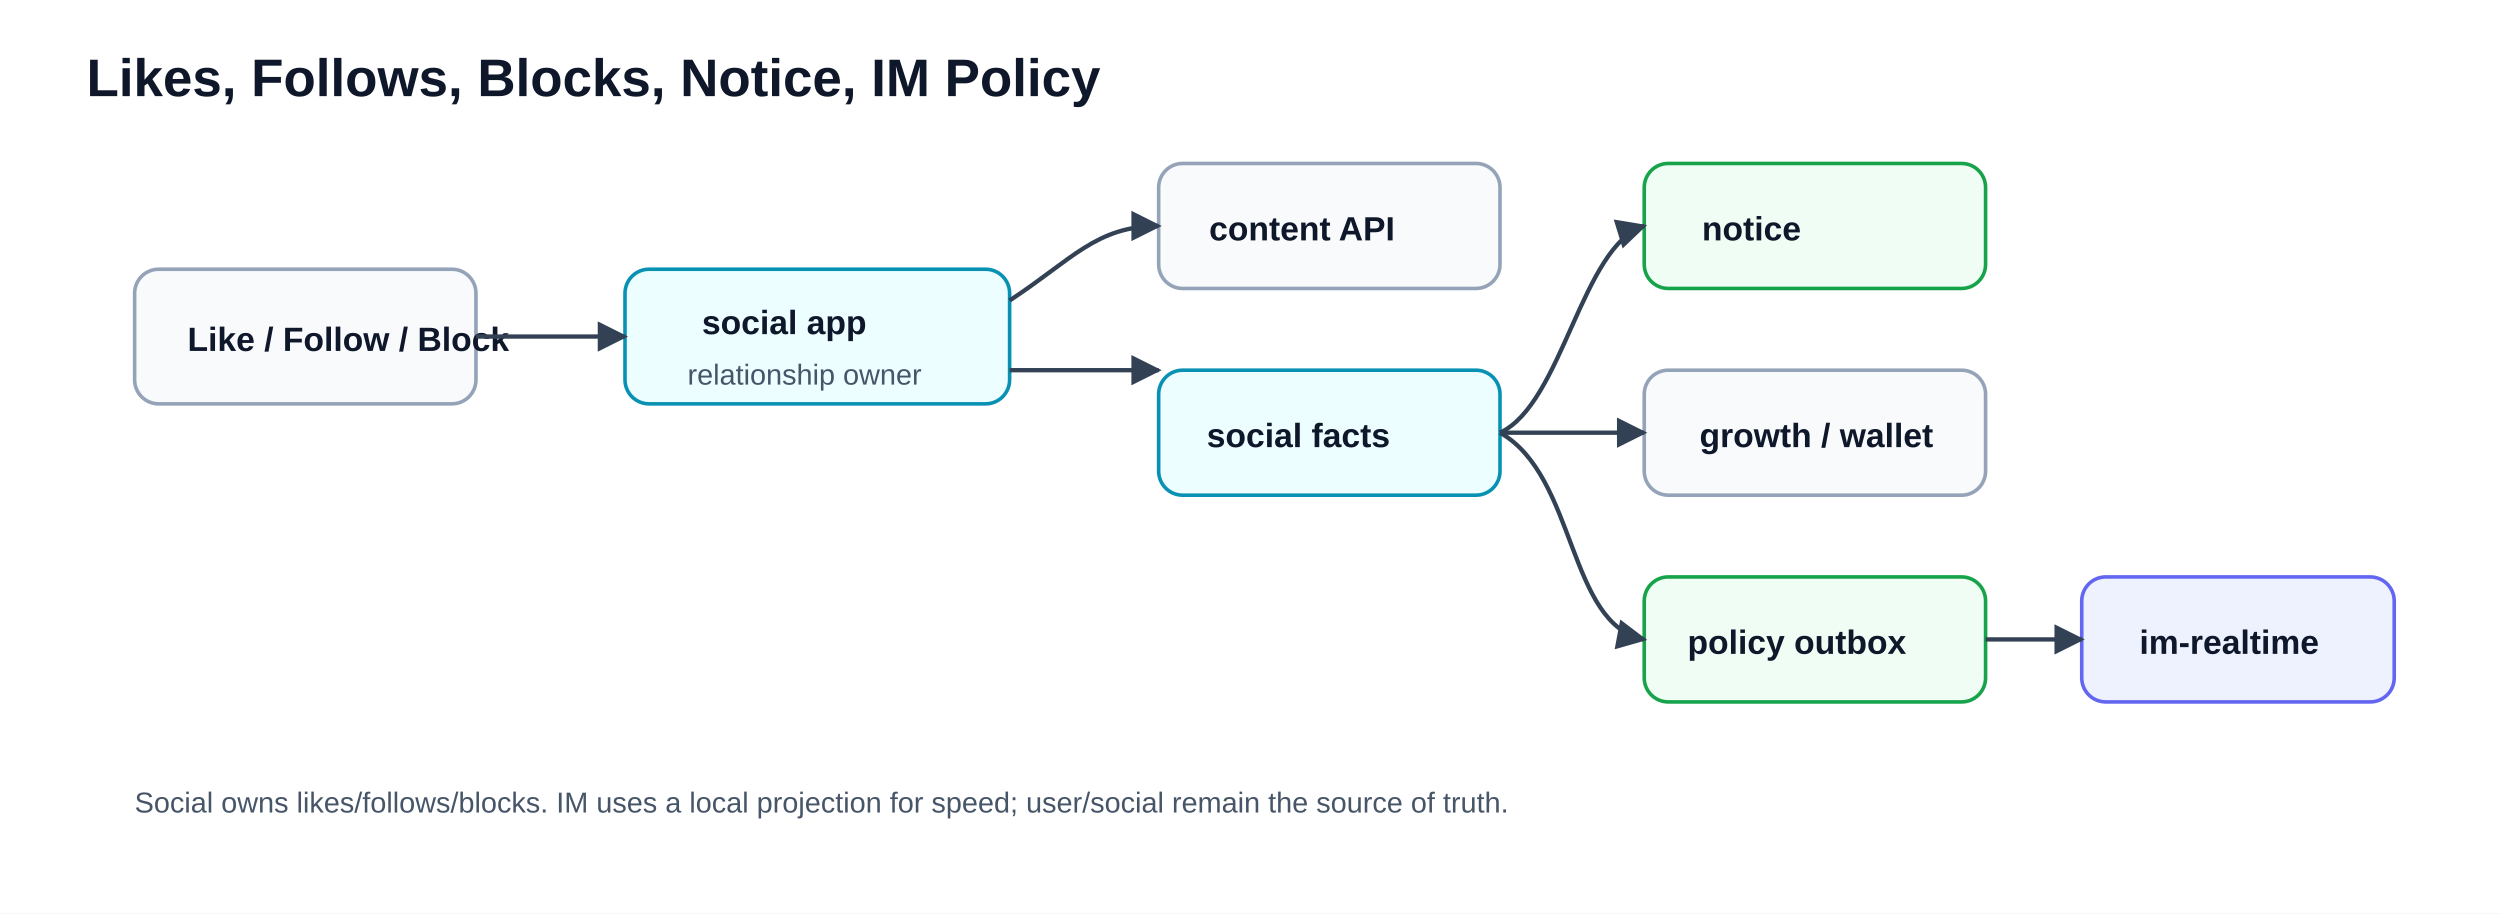
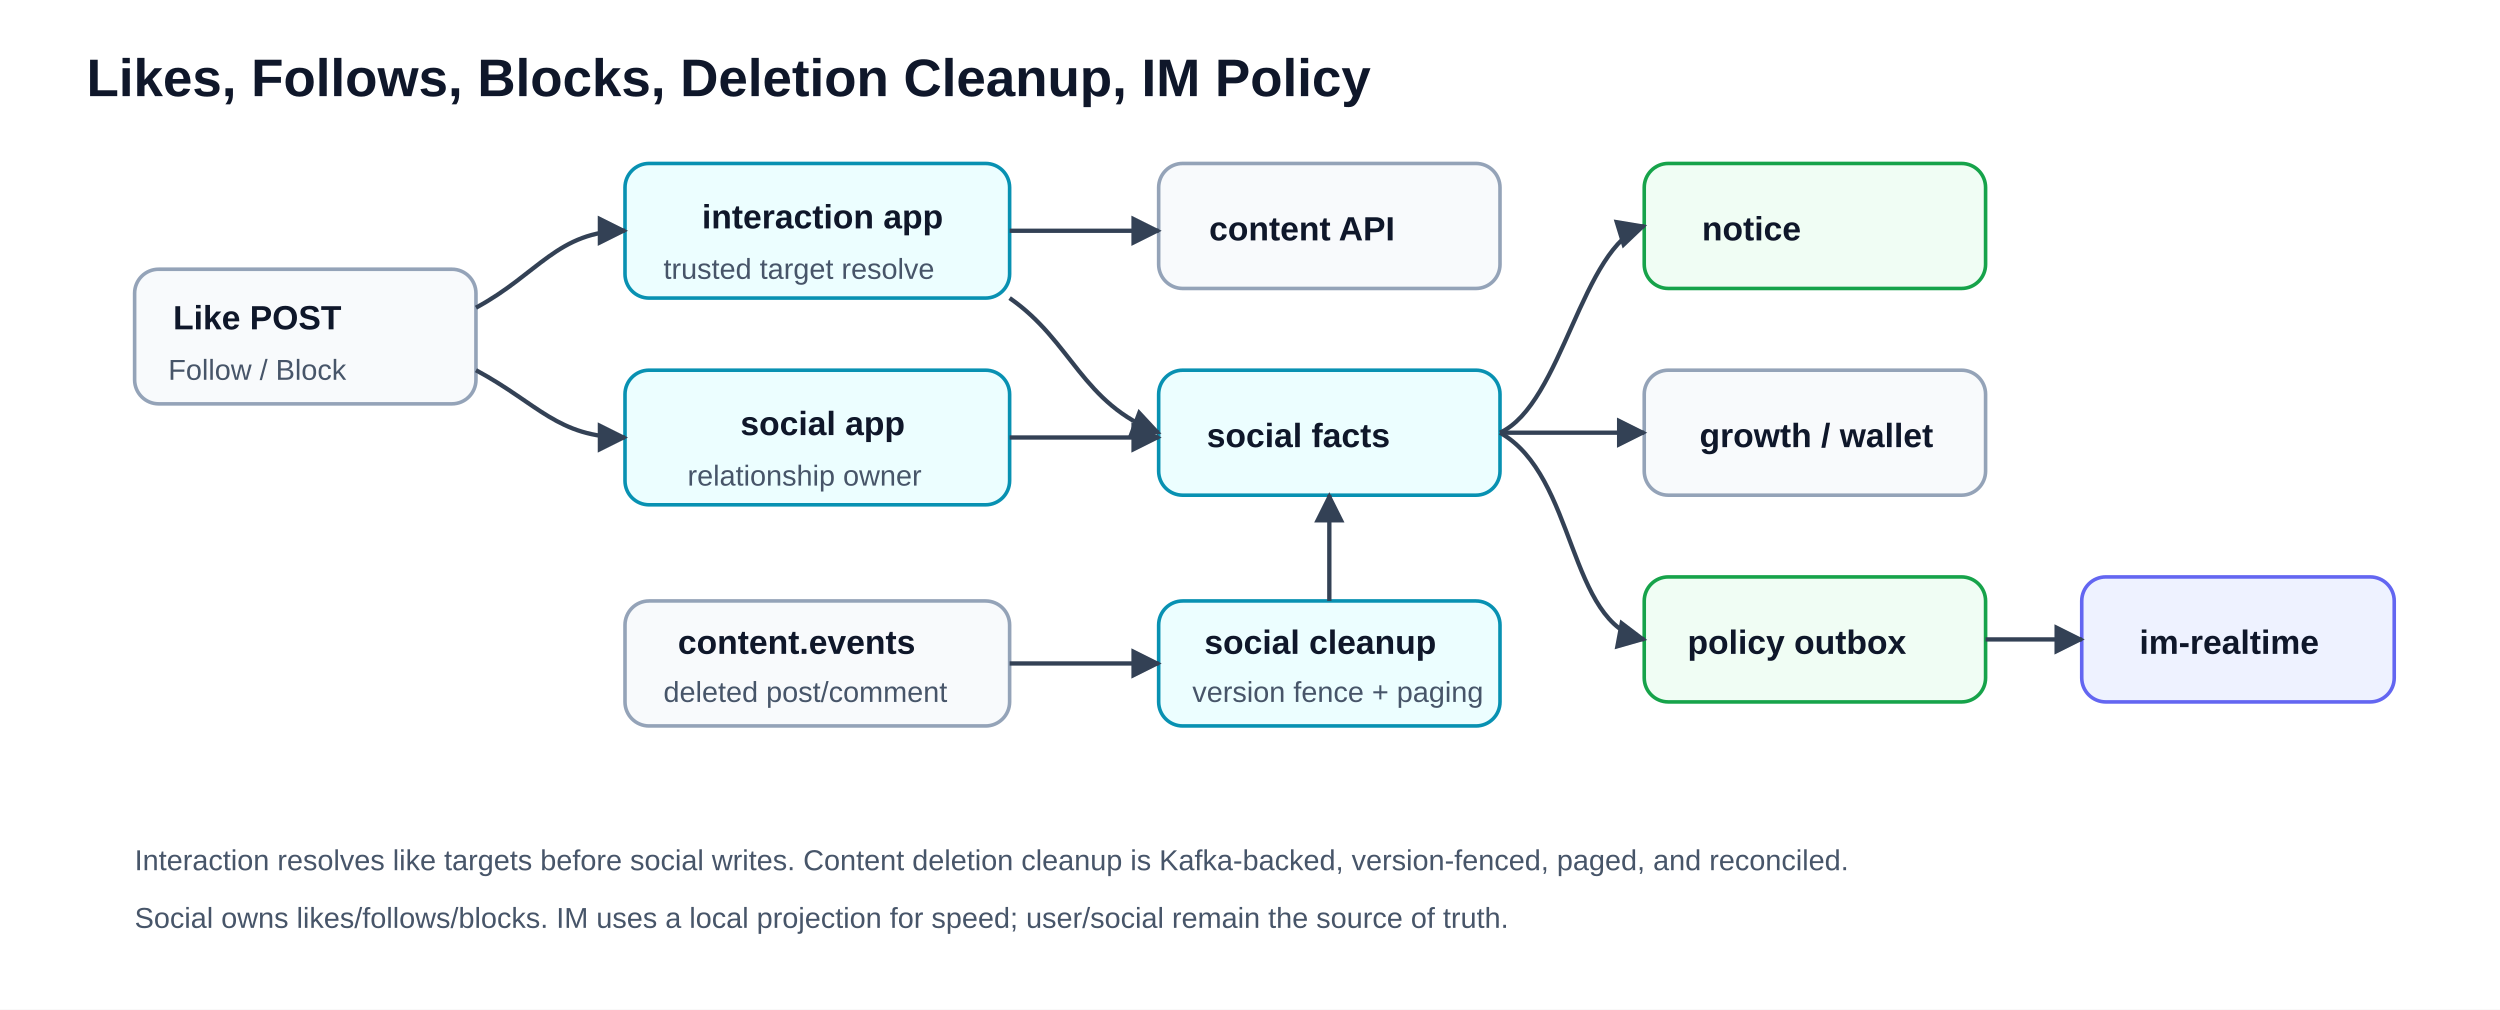
- <svg xmlns="http://www.w3.org/2000/svg" role="img" viewBox="0 0 1040 380">
+ <svg xmlns="http://www.w3.org/2000/svg" role="img" viewBox="0 0 1040 420">
  <defs>
    <marker id="a" viewBox="0 0 10 10" refX="9" refY="5" markerWidth="7" markerHeight="7" orient="auto">
      <path d="M0 0 10 5 0 10z" fill="#334155" />
    </marker>
    <style>text{font-family:Arial,sans-serif;fill:#0f172a}.h{font-size:22px;font-weight:700}.t{font-size:14px;font-weight:700}.s{font-size:12px;fill:#475569}.box{fill:#f8fafc;stroke:#94a3b8;rx:10;stroke-width:1.5}.own{fill:#ecfeff;stroke:#0891b2}.read{fill:#f0fdf4;stroke:#16a34a}.im{fill:#eef2ff;stroke:#6366f1}.edge{stroke:#334155;stroke-width:1.8;fill:none;marker-end:url(#a)}</style>
  </defs>
-   <rect width="1040" height="380" fill="#fff" />
-   <text x="36" y="40" class="h">Likes, Follows, Blocks, Notice, IM Policy</text>
+   <rect width="1040" height="420" fill="#fff" />
+   <text x="36" y="40" class="h">Likes, Follows, Blocks, Deletion Cleanup, IM Policy</text>
  <rect x="56" y="112" width="142" height="56" class="box" />
-   <text x="78" y="146" class="t">Like / Follow / Block</text>
-   <rect x="260" y="112" width="160" height="56" class="box own" />
-   <text x="292" y="139" class="t">social app</text>
-   <text x="286" y="160" class="s">relationship owner</text>
+   <text x="72" y="137" class="t">Like POST</text>
+   <text x="70" y="158" class="s">Follow / Block</text>
+   <rect x="260" y="68" width="160" height="56" class="box own" />
+   <text x="292" y="95" class="t">interaction app</text>
+   <text x="276" y="116" class="s">trusted target resolve</text>
+   <rect x="260" y="154" width="160" height="56" class="box own" />
+   <text x="308" y="181" class="t">social app</text>
+   <text x="286" y="202" class="s">relationship owner</text>
  <rect x="482" y="68" width="142" height="52" class="box" />
  <text x="503" y="100" class="t">content API</text>
  <rect x="482" y="154" width="142" height="52" class="box own" />
  <text x="502" y="186" class="t">social facts</text>
  <rect x="684" y="68" width="142" height="52" class="box read" />
  <text x="708" y="100" class="t">notice</text>
  <rect x="684" y="154" width="142" height="52" class="box" />
  <text x="707" y="186" class="t">growth / wallet</text>
  <rect x="684" y="240" width="142" height="52" class="box read" />
  <text x="702" y="272" class="t">policy outbox</text>
  <rect x="866" y="240" width="130" height="52" class="box im" />
  <text x="890" y="272" class="t">im-realtime</text>
-   <path class="edge" d="M198 140 H260" />
-   <path class="edge" d="M420 125 C446 108 456 94 482 94" />
-   <path class="edge" d="M420 154 H482" />
+   <rect x="260" y="250" width="160" height="52" class="box" />
+   <text x="282" y="272" class="t">content.events</text>
+   <text x="276" y="292" class="s">deleted post/comment</text>
+   <rect x="482" y="250" width="142" height="52" class="box own" />
+   <text x="501" y="272" class="t">social cleanup</text>
+   <text x="496" y="292" class="s">version fence + paging</text>
+   <path class="edge" d="M198 128 C224 114 232 96 260 96" />
+   <path class="edge" d="M198 154 C224 168 232 182 260 182" />
+   <path class="edge" d="M420 96 H482" />
+   <path class="edge" d="M420 124 C446 142 450 168 482 180" />
+   <path class="edge" d="M420 182 H482" />
+   <path class="edge" d="M420 276 H482" />
+   <path class="edge" d="M553 250 V206" />
  <path class="edge" d="M624 180 C650 168 658 102 684 94" />
  <path class="edge" d="M624 180 H684" />
  <path class="edge" d="M624 180 C656 198 652 260 684 266" />
  <path class="edge" d="M826 266 H866" />
-   <text x="56" y="338" class="s">Social owns likes/follows/blocks. IM uses a local projection for speed; user/social remain the source of truth.</text>
+   <text x="56" y="362" class="s">Interaction resolves like targets before social writes. Content deletion cleanup is Kafka-backed, version-fenced, paged, and reconciled.</text>
+   <text x="56" y="386" class="s">Social owns likes/follows/blocks. IM uses a local projection for speed; user/social remain the source of truth.</text>
</svg>
